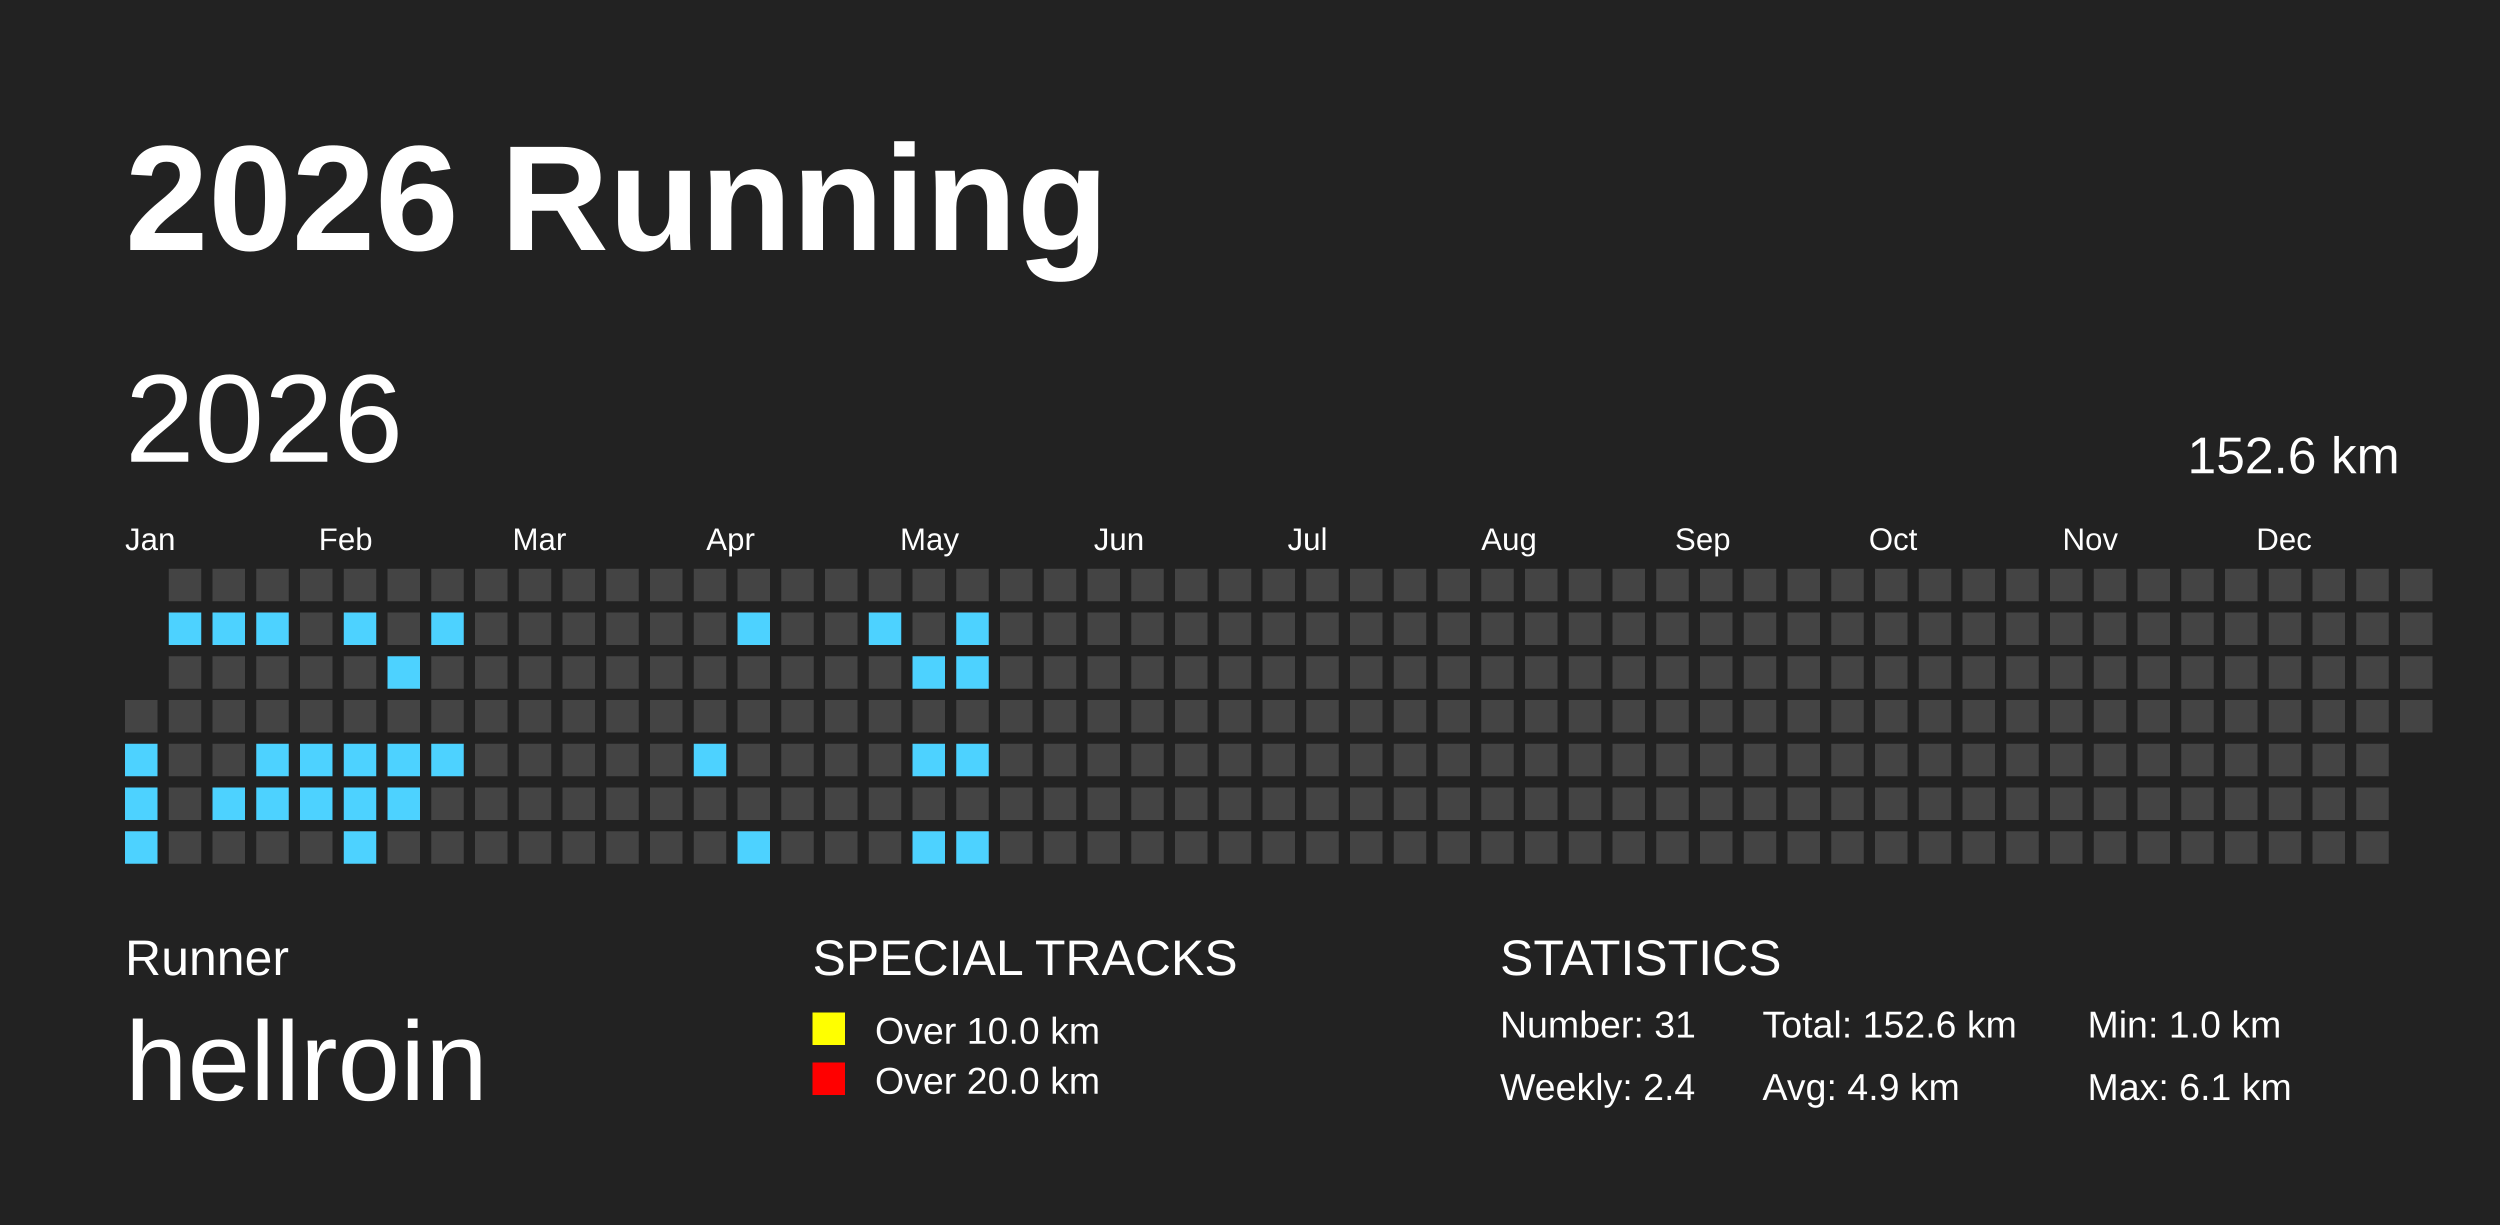
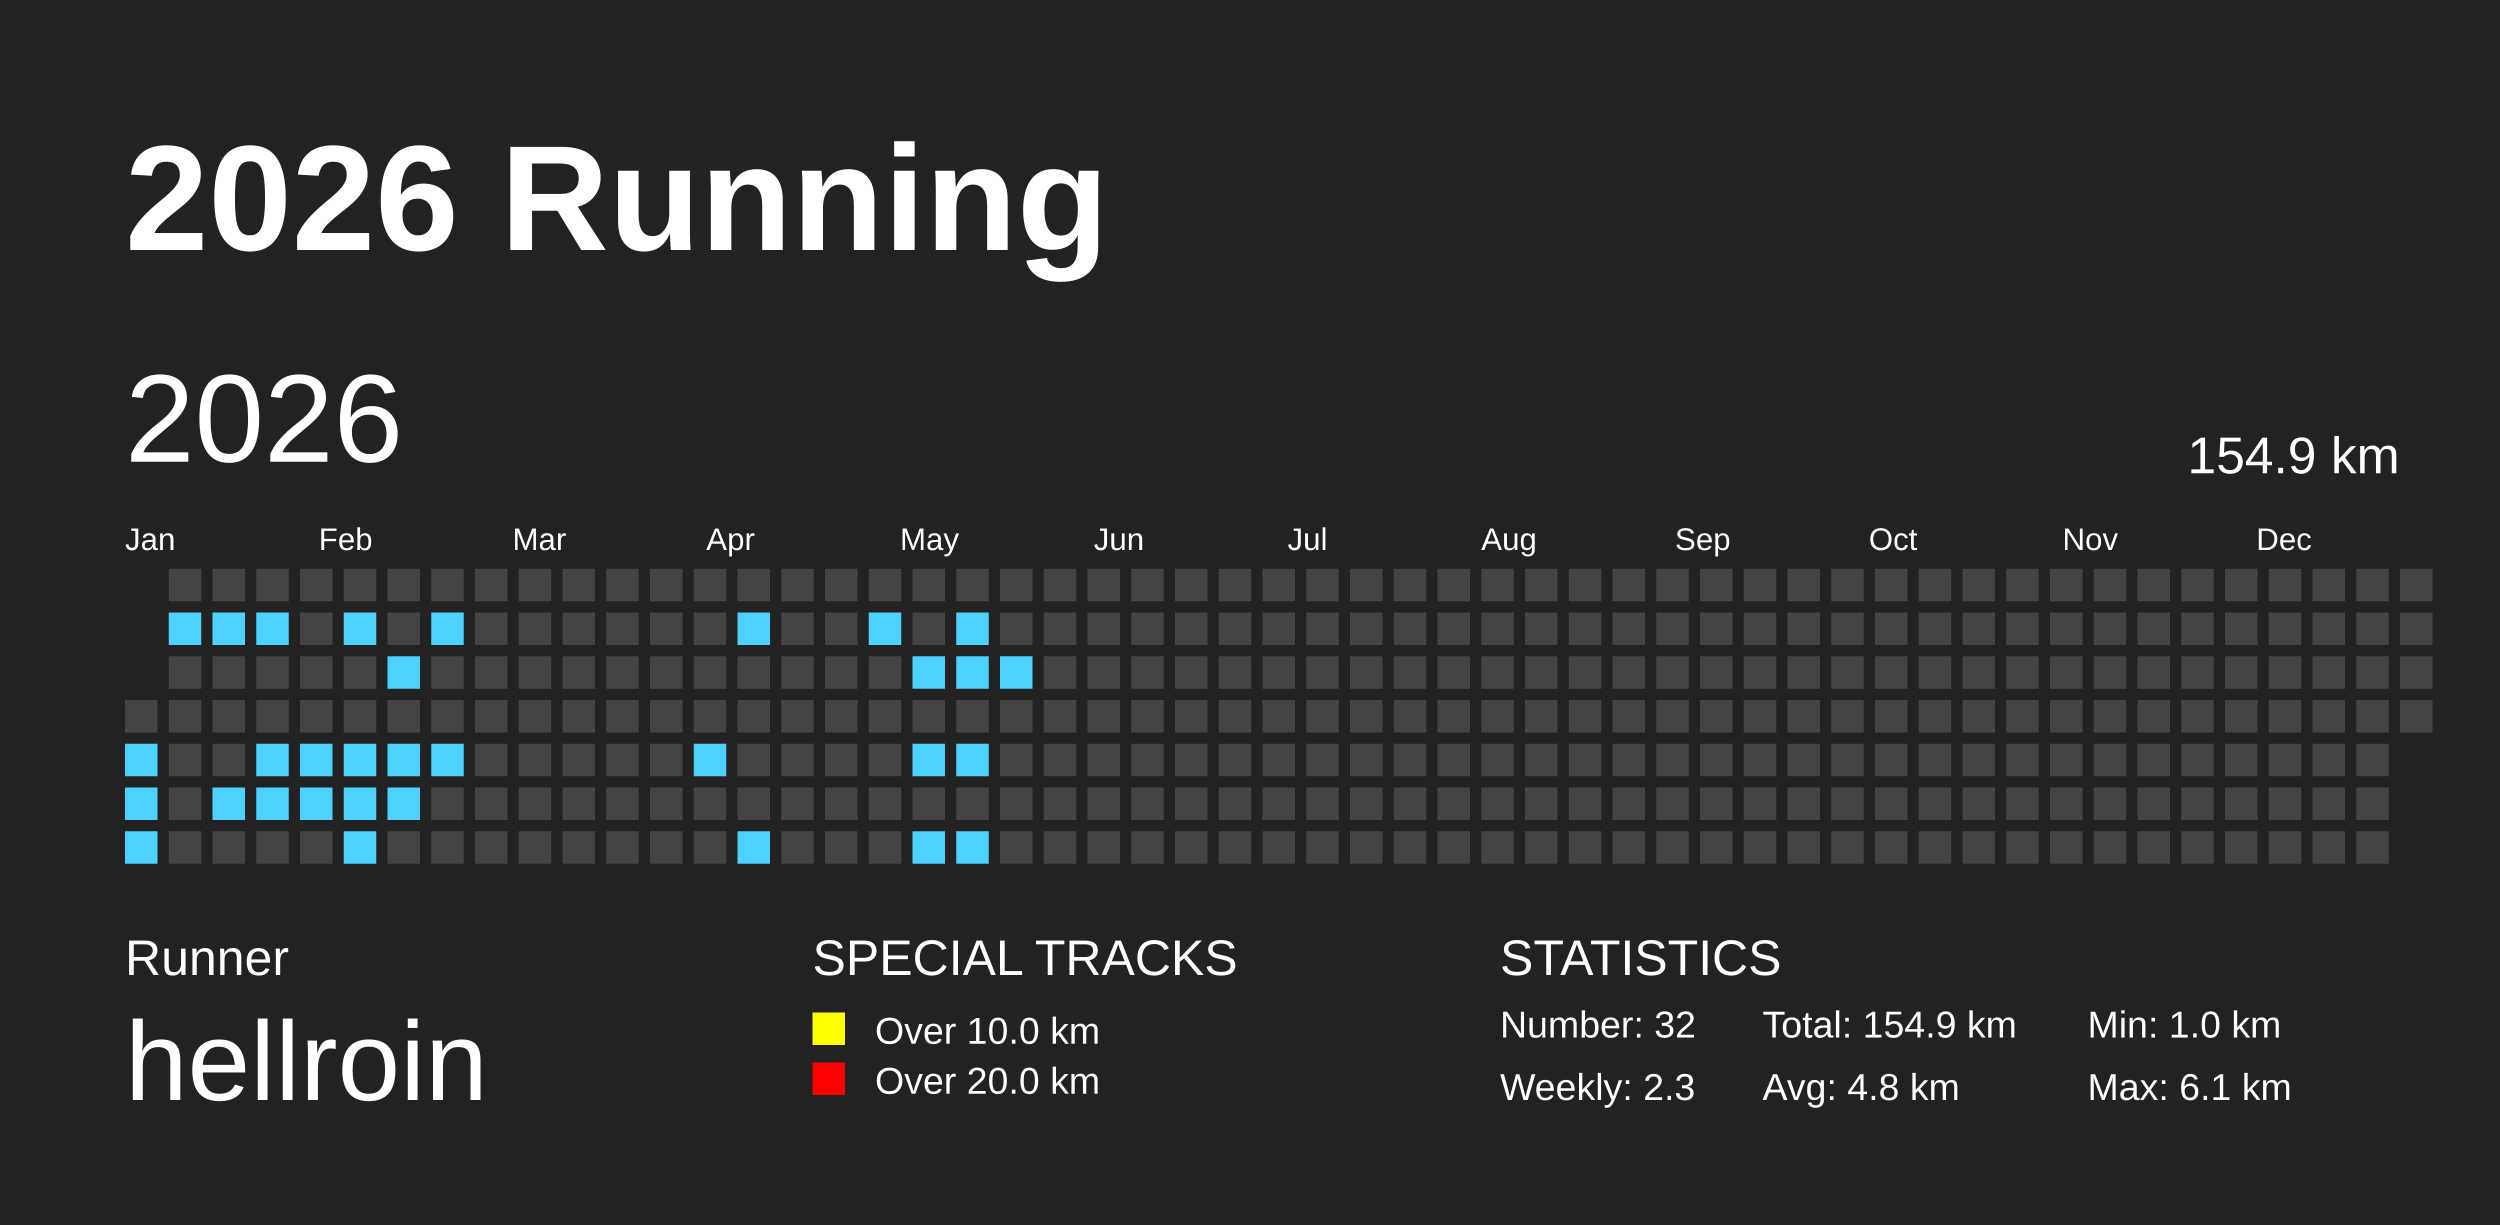
<svg xmlns="http://www.w3.org/2000/svg" baseProfile="full" height="98mm" version="1.1" viewBox="0,0,200,98" width="200mm">
  <defs />
  <rect fill="#222222" height="98" width="200" x="0" y="0" />
  <text fill="#FFFFFF" style="font-size:12px; font-family:Arial; font-weight:bold;" x="10" y="20">2026 Running</text>
  <text fill="#FFFFFF" style="font-size:4px; font-family:Arial" x="10" y="78">Runner</text>
  <text fill="#FFFFFF" style="font-size:9px; font-family:Arial" x="10" y="88">hellroin</text>
  <text fill="#FFFFFF" style="font-size:4px; font-family:Arial" x="65" y="78">SPECIAL TRACKS</text>
  <rect fill="yellow" height="2.6" width="2.6" x="65" y="81" />
  <text fill="#FFFFFF" style="font-size:3px; font-family:Arial" x="70" y="83.5">Over 10.0 km</text>
  <rect fill="red" height="2.6" width="2.6" x="65" y="85" />
  <text fill="#FFFFFF" style="font-size:3px; font-family:Arial" x="70" y="87.5">Over 20.0 km</text>
  <text fill="#FFFFFF" style="font-size:4px; font-family:Arial" x="120" y="78">STATISTICS</text>
-   <text fill="#FFFFFF" style="font-size:3px; font-family:Arial" x="120" y="83">Number: 31</text>
-   <text fill="#FFFFFF" style="font-size:3px; font-family:Arial" x="120" y="88">Weekly: 2.4</text>
-   <text fill="#FFFFFF" style="font-size:3px; font-family:Arial" x="141" y="83">Total: 152.6 km</text>
-   <text fill="#FFFFFF" style="font-size:3px; font-family:Arial" x="141" y="88">Avg: 4.9 km</text>
+   <text fill="#FFFFFF" style="font-size:3px; font-family:Arial" x="120" y="83">Number: 32</text>
+   <text fill="#FFFFFF" style="font-size:3px; font-family:Arial" x="120" y="88">Weekly: 2.3</text>
+   <text fill="#FFFFFF" style="font-size:3px; font-family:Arial" x="141" y="83">Total: 154.9 km</text>
+   <text fill="#FFFFFF" style="font-size:3px; font-family:Arial" x="141" y="88">Avg: 4.8 km</text>
  <text fill="#FFFFFF" style="font-size:3px; font-family:Arial" x="167" y="83">Min: 1.0 km</text>
  <text fill="#FFFFFF" style="font-size:3px; font-family:Arial" x="167" y="88">Max: 6.1 km</text>
  <text dominant-baseline="hanging" fill="#FFFFFF" style="font-size:10.0px; font-family:Arial;" x="10" y="30">2026</text>
-   <text dominant-baseline="hanging" fill="#FFFFFF" style="font-size:4.125px; font-family:Arial;" x="175" y="35">152.6 km</text>
+   <text dominant-baseline="hanging" fill="#FFFFFF" style="font-size:4.125px; font-family:Arial;" x="175" y="35">154.9 km</text>
  <text fill="#FFFFFF" style="font-size:2.5px; font-family:Arial" x="10.0" y="44">Jan</text>
  <text fill="#FFFFFF" style="font-size:2.5px; font-family:Arial" x="25.5" y="44">Feb</text>
  <text fill="#FFFFFF" style="font-size:2.5px; font-family:Arial" x="41.0" y="44">Mar</text>
  <text fill="#FFFFFF" style="font-size:2.5px; font-family:Arial" x="56.5" y="44">Apr</text>
  <text fill="#FFFFFF" style="font-size:2.5px; font-family:Arial" x="72.0" y="44">May</text>
  <text fill="#FFFFFF" style="font-size:2.5px; font-family:Arial" x="87.5" y="44">Jun</text>
  <text fill="#FFFFFF" style="font-size:2.5px; font-family:Arial" x="103.0" y="44">Jul</text>
  <text fill="#FFFFFF" style="font-size:2.5px; font-family:Arial" x="118.5" y="44">Aug</text>
  <text fill="#FFFFFF" style="font-size:2.5px; font-family:Arial" x="134.0" y="44">Sep</text>
  <text fill="#FFFFFF" style="font-size:2.5px; font-family:Arial" x="149.5" y="44">Oct</text>
  <text fill="#FFFFFF" style="font-size:2.5px; font-family:Arial" x="165.0" y="44">Nov</text>
  <text fill="#FFFFFF" style="font-size:2.5px; font-family:Arial" x="180.5" y="44">Dec</text>
  <rect fill="#444444" height="2.6" width="2.6" x="10.0" y="56.0" />
  <rect fill="#4DD2FF" height="2.6" width="2.6" x="10.0" y="59.5" />
  <rect fill="#4DD2FF" height="2.6" width="2.6" x="10.0" y="63.0" />
  <rect fill="#4DD2FF" height="2.6" width="2.6" x="10.0" y="66.5" />
  <rect fill="#444444" height="2.6" width="2.6" x="13.5" y="45.5" />
  <rect fill="#4DD2FF" height="2.6" width="2.6" x="13.5" y="49.0" />
  <rect fill="#444444" height="2.6" width="2.6" x="13.5" y="52.5" />
  <rect fill="#444444" height="2.6" width="2.6" x="13.5" y="56.0" />
  <rect fill="#444444" height="2.6" width="2.6" x="13.5" y="59.5" />
  <rect fill="#444444" height="2.6" width="2.6" x="13.5" y="63.0" />
  <rect fill="#444444" height="2.6" width="2.6" x="13.5" y="66.5" />
  <rect fill="#444444" height="2.6" width="2.6" x="17.0" y="45.5" />
  <rect fill="#4DD2FF" height="2.6" width="2.6" x="17.0" y="49.0" />
  <rect fill="#444444" height="2.6" width="2.6" x="17.0" y="52.5" />
  <rect fill="#444444" height="2.6" width="2.6" x="17.0" y="56.0" />
  <rect fill="#444444" height="2.6" width="2.6" x="17.0" y="59.5" />
  <rect fill="#4DD2FF" height="2.6" width="2.6" x="17.0" y="63.0" />
  <rect fill="#444444" height="2.6" width="2.6" x="17.0" y="66.5" />
  <rect fill="#444444" height="2.6" width="2.6" x="20.5" y="45.5" />
  <rect fill="#4DD2FF" height="2.6" width="2.6" x="20.5" y="49.0" />
  <rect fill="#444444" height="2.6" width="2.6" x="20.5" y="52.5" />
  <rect fill="#444444" height="2.6" width="2.6" x="20.5" y="56.0" />
  <rect fill="#4DD2FF" height="2.6" width="2.6" x="20.5" y="59.5" />
  <rect fill="#4DD2FF" height="2.6" width="2.6" x="20.5" y="63.0" />
  <rect fill="#444444" height="2.6" width="2.6" x="20.5" y="66.5" />
  <rect fill="#444444" height="2.6" width="2.6" x="24.0" y="45.5" />
  <rect fill="#444444" height="2.6" width="2.6" x="24.0" y="49.0" />
  <rect fill="#444444" height="2.6" width="2.6" x="24.0" y="52.5" />
  <rect fill="#444444" height="2.6" width="2.6" x="24.0" y="56.0" />
  <rect fill="#4DD2FF" height="2.6" width="2.6" x="24.0" y="59.5" />
  <rect fill="#4DD2FF" height="2.6" width="2.6" x="24.0" y="63.0" />
  <rect fill="#444444" height="2.6" width="2.6" x="24.0" y="66.5" />
  <rect fill="#444444" height="2.6" width="2.6" x="27.5" y="45.5" />
  <rect fill="#4DD2FF" height="2.6" width="2.6" x="27.5" y="49.0" />
  <rect fill="#444444" height="2.6" width="2.6" x="27.5" y="52.5" />
  <rect fill="#444444" height="2.6" width="2.6" x="27.5" y="56.0" />
  <rect fill="#4DD2FF" height="2.6" width="2.6" x="27.5" y="59.5" />
  <rect fill="#4DD2FF" height="2.6" width="2.6" x="27.5" y="63.0" />
  <rect fill="#4DD2FF" height="2.6" width="2.6" x="27.5" y="66.5" />
  <rect fill="#444444" height="2.6" width="2.6" x="31.0" y="45.5" />
  <rect fill="#444444" height="2.6" width="2.6" x="31.0" y="49.0" />
  <rect fill="#4DD2FF" height="2.6" width="2.6" x="31.0" y="52.5" />
  <rect fill="#444444" height="2.6" width="2.6" x="31.0" y="56.0" />
  <rect fill="#4DD2FF" height="2.6" width="2.6" x="31.0" y="59.5" />
  <rect fill="#4DD2FF" height="2.6" width="2.6" x="31.0" y="63.0" />
  <rect fill="#444444" height="2.6" width="2.6" x="31.0" y="66.5" />
  <rect fill="#444444" height="2.6" width="2.6" x="34.5" y="45.5" />
  <rect fill="#4DD2FF" height="2.6" width="2.6" x="34.5" y="49.0" />
  <rect fill="#444444" height="2.6" width="2.6" x="34.5" y="52.5" />
  <rect fill="#444444" height="2.6" width="2.6" x="34.5" y="56.0" />
  <rect fill="#4DD2FF" height="2.6" width="2.6" x="34.5" y="59.5" />
  <rect fill="#444444" height="2.6" width="2.6" x="34.5" y="63.0" />
  <rect fill="#444444" height="2.6" width="2.6" x="34.5" y="66.5" />
  <rect fill="#444444" height="2.6" width="2.6" x="38.0" y="45.5" />
  <rect fill="#444444" height="2.6" width="2.6" x="38.0" y="49.0" />
  <rect fill="#444444" height="2.6" width="2.6" x="38.0" y="52.5" />
  <rect fill="#444444" height="2.6" width="2.6" x="38.0" y="56.0" />
  <rect fill="#444444" height="2.6" width="2.6" x="38.0" y="59.5" />
  <rect fill="#444444" height="2.6" width="2.6" x="38.0" y="63.0" />
  <rect fill="#444444" height="2.6" width="2.6" x="38.0" y="66.5" />
  <rect fill="#444444" height="2.6" width="2.6" x="41.5" y="45.5" />
  <rect fill="#444444" height="2.6" width="2.6" x="41.5" y="49.0" />
  <rect fill="#444444" height="2.6" width="2.6" x="41.5" y="52.5" />
  <rect fill="#444444" height="2.6" width="2.6" x="41.5" y="56.0" />
  <rect fill="#444444" height="2.6" width="2.6" x="41.5" y="59.5" />
  <rect fill="#444444" height="2.6" width="2.6" x="41.5" y="63.0" />
  <rect fill="#444444" height="2.6" width="2.6" x="41.5" y="66.5" />
  <rect fill="#444444" height="2.6" width="2.6" x="45.0" y="45.5" />
  <rect fill="#444444" height="2.6" width="2.6" x="45.0" y="49.0" />
  <rect fill="#444444" height="2.6" width="2.6" x="45.0" y="52.5" />
  <rect fill="#444444" height="2.6" width="2.6" x="45.0" y="56.0" />
  <rect fill="#444444" height="2.6" width="2.6" x="45.0" y="59.5" />
  <rect fill="#444444" height="2.6" width="2.6" x="45.0" y="63.0" />
  <rect fill="#444444" height="2.6" width="2.6" x="45.0" y="66.5" />
  <rect fill="#444444" height="2.6" width="2.6" x="48.5" y="45.5" />
  <rect fill="#444444" height="2.6" width="2.6" x="48.5" y="49.0" />
  <rect fill="#444444" height="2.6" width="2.6" x="48.5" y="52.5" />
  <rect fill="#444444" height="2.6" width="2.6" x="48.5" y="56.0" />
  <rect fill="#444444" height="2.6" width="2.6" x="48.5" y="59.5" />
  <rect fill="#444444" height="2.6" width="2.6" x="48.5" y="63.0" />
  <rect fill="#444444" height="2.6" width="2.6" x="48.5" y="66.5" />
  <rect fill="#444444" height="2.6" width="2.6" x="52.0" y="45.5" />
  <rect fill="#444444" height="2.6" width="2.6" x="52.0" y="49.0" />
  <rect fill="#444444" height="2.6" width="2.6" x="52.0" y="52.5" />
  <rect fill="#444444" height="2.6" width="2.6" x="52.0" y="56.0" />
  <rect fill="#444444" height="2.6" width="2.6" x="52.0" y="59.5" />
  <rect fill="#444444" height="2.6" width="2.6" x="52.0" y="63.0" />
  <rect fill="#444444" height="2.6" width="2.6" x="52.0" y="66.5" />
  <rect fill="#444444" height="2.6" width="2.6" x="55.5" y="45.5" />
  <rect fill="#444444" height="2.6" width="2.6" x="55.5" y="49.0" />
  <rect fill="#444444" height="2.6" width="2.6" x="55.5" y="52.5" />
  <rect fill="#444444" height="2.6" width="2.6" x="55.5" y="56.0" />
  <rect fill="#4DD2FF" height="2.6" width="2.6" x="55.5" y="59.5" />
  <rect fill="#444444" height="2.6" width="2.6" x="55.5" y="63.0" />
  <rect fill="#444444" height="2.6" width="2.6" x="55.5" y="66.5" />
  <rect fill="#444444" height="2.6" width="2.6" x="59.0" y="45.5" />
  <rect fill="#4DD2FF" height="2.6" width="2.6" x="59.0" y="49.0" />
  <rect fill="#444444" height="2.6" width="2.6" x="59.0" y="52.5" />
  <rect fill="#444444" height="2.6" width="2.6" x="59.0" y="56.0" />
  <rect fill="#444444" height="2.6" width="2.6" x="59.0" y="59.5" />
  <rect fill="#444444" height="2.6" width="2.6" x="59.0" y="63.0" />
  <rect fill="#4DD2FF" height="2.6" width="2.6" x="59.0" y="66.5" />
  <rect fill="#444444" height="2.6" width="2.6" x="62.5" y="45.5" />
  <rect fill="#444444" height="2.6" width="2.6" x="62.5" y="49.0" />
  <rect fill="#444444" height="2.6" width="2.6" x="62.5" y="52.5" />
  <rect fill="#444444" height="2.6" width="2.6" x="62.5" y="56.0" />
  <rect fill="#444444" height="2.6" width="2.6" x="62.5" y="59.5" />
  <rect fill="#444444" height="2.6" width="2.6" x="62.5" y="63.0" />
  <rect fill="#444444" height="2.6" width="2.6" x="62.5" y="66.5" />
  <rect fill="#444444" height="2.6" width="2.6" x="66.0" y="45.5" />
  <rect fill="#444444" height="2.6" width="2.6" x="66.0" y="49.0" />
  <rect fill="#444444" height="2.6" width="2.6" x="66.0" y="52.5" />
  <rect fill="#444444" height="2.6" width="2.6" x="66.0" y="56.0" />
  <rect fill="#444444" height="2.6" width="2.6" x="66.0" y="59.5" />
  <rect fill="#444444" height="2.6" width="2.6" x="66.0" y="63.0" />
  <rect fill="#444444" height="2.6" width="2.6" x="66.0" y="66.5" />
  <rect fill="#444444" height="2.6" width="2.6" x="69.5" y="45.5" />
  <rect fill="#4DD2FF" height="2.6" width="2.6" x="69.5" y="49.0" />
  <rect fill="#444444" height="2.6" width="2.6" x="69.5" y="52.5" />
  <rect fill="#444444" height="2.6" width="2.6" x="69.5" y="56.0" />
  <rect fill="#444444" height="2.6" width="2.6" x="69.5" y="59.5" />
  <rect fill="#444444" height="2.6" width="2.6" x="69.5" y="63.0" />
  <rect fill="#444444" height="2.6" width="2.6" x="69.5" y="66.5" />
  <rect fill="#444444" height="2.6" width="2.6" x="73.0" y="45.5" />
  <rect fill="#444444" height="2.6" width="2.6" x="73.0" y="49.0" />
  <rect fill="#4DD2FF" height="2.6" width="2.6" x="73.0" y="52.5" />
  <rect fill="#444444" height="2.6" width="2.6" x="73.0" y="56.0" />
  <rect fill="#4DD2FF" height="2.6" width="2.6" x="73.0" y="59.5" />
  <rect fill="#444444" height="2.6" width="2.6" x="73.0" y="63.0" />
  <rect fill="#4DD2FF" height="2.6" width="2.6" x="73.0" y="66.5" />
  <rect fill="#444444" height="2.6" width="2.6" x="76.5" y="45.5" />
  <rect fill="#4DD2FF" height="2.6" width="2.6" x="76.5" y="49.0" />
  <rect fill="#4DD2FF" height="2.6" width="2.6" x="76.5" y="52.5" />
  <rect fill="#444444" height="2.6" width="2.6" x="76.5" y="56.0" />
  <rect fill="#4DD2FF" height="2.6" width="2.6" x="76.5" y="59.5" />
  <rect fill="#444444" height="2.6" width="2.6" x="76.5" y="63.0" />
  <rect fill="#4DD2FF" height="2.6" width="2.6" x="76.5" y="66.5" />
  <rect fill="#444444" height="2.6" width="2.6" x="80.0" y="45.5" />
  <rect fill="#444444" height="2.6" width="2.6" x="80.0" y="49.0" />
-   <rect fill="#444444" height="2.6" width="2.6" x="80.0" y="52.5" />
+   <rect fill="#4DD2FF" height="2.6" width="2.6" x="80.0" y="52.5" />
  <rect fill="#444444" height="2.6" width="2.6" x="80.0" y="56.0" />
  <rect fill="#444444" height="2.6" width="2.6" x="80.0" y="59.5" />
  <rect fill="#444444" height="2.6" width="2.6" x="80.0" y="63.0" />
  <rect fill="#444444" height="2.6" width="2.6" x="80.0" y="66.5" />
  <rect fill="#444444" height="2.6" width="2.6" x="83.5" y="45.5" />
  <rect fill="#444444" height="2.6" width="2.6" x="83.5" y="49.0" />
  <rect fill="#444444" height="2.6" width="2.6" x="83.5" y="52.5" />
  <rect fill="#444444" height="2.6" width="2.6" x="83.5" y="56.0" />
  <rect fill="#444444" height="2.6" width="2.6" x="83.5" y="59.5" />
  <rect fill="#444444" height="2.6" width="2.6" x="83.5" y="63.0" />
  <rect fill="#444444" height="2.6" width="2.6" x="83.5" y="66.5" />
  <rect fill="#444444" height="2.6" width="2.6" x="87.0" y="45.5" />
  <rect fill="#444444" height="2.6" width="2.6" x="87.0" y="49.0" />
  <rect fill="#444444" height="2.6" width="2.6" x="87.0" y="52.5" />
  <rect fill="#444444" height="2.6" width="2.6" x="87.0" y="56.0" />
  <rect fill="#444444" height="2.6" width="2.6" x="87.0" y="59.5" />
  <rect fill="#444444" height="2.6" width="2.6" x="87.0" y="63.0" />
  <rect fill="#444444" height="2.6" width="2.6" x="87.0" y="66.5" />
  <rect fill="#444444" height="2.6" width="2.6" x="90.5" y="45.5" />
  <rect fill="#444444" height="2.6" width="2.6" x="90.5" y="49.0" />
  <rect fill="#444444" height="2.6" width="2.6" x="90.5" y="52.5" />
  <rect fill="#444444" height="2.6" width="2.6" x="90.5" y="56.0" />
  <rect fill="#444444" height="2.6" width="2.6" x="90.5" y="59.5" />
  <rect fill="#444444" height="2.6" width="2.6" x="90.5" y="63.0" />
  <rect fill="#444444" height="2.6" width="2.6" x="90.5" y="66.5" />
  <rect fill="#444444" height="2.6" width="2.6" x="94.0" y="45.5" />
  <rect fill="#444444" height="2.6" width="2.6" x="94.0" y="49.0" />
  <rect fill="#444444" height="2.6" width="2.6" x="94.0" y="52.5" />
  <rect fill="#444444" height="2.6" width="2.6" x="94.0" y="56.0" />
  <rect fill="#444444" height="2.6" width="2.6" x="94.0" y="59.5" />
  <rect fill="#444444" height="2.6" width="2.6" x="94.0" y="63.0" />
  <rect fill="#444444" height="2.6" width="2.6" x="94.0" y="66.5" />
  <rect fill="#444444" height="2.6" width="2.6" x="97.5" y="45.5" />
  <rect fill="#444444" height="2.6" width="2.6" x="97.5" y="49.0" />
  <rect fill="#444444" height="2.6" width="2.6" x="97.5" y="52.5" />
  <rect fill="#444444" height="2.6" width="2.6" x="97.5" y="56.0" />
  <rect fill="#444444" height="2.6" width="2.6" x="97.5" y="59.5" />
  <rect fill="#444444" height="2.6" width="2.6" x="97.5" y="63.0" />
  <rect fill="#444444" height="2.6" width="2.6" x="97.5" y="66.5" />
  <rect fill="#444444" height="2.6" width="2.6" x="101.0" y="45.5" />
  <rect fill="#444444" height="2.6" width="2.6" x="101.0" y="49.0" />
  <rect fill="#444444" height="2.6" width="2.6" x="101.0" y="52.5" />
  <rect fill="#444444" height="2.6" width="2.6" x="101.0" y="56.0" />
  <rect fill="#444444" height="2.6" width="2.6" x="101.0" y="59.5" />
  <rect fill="#444444" height="2.6" width="2.6" x="101.0" y="63.0" />
  <rect fill="#444444" height="2.6" width="2.6" x="101.0" y="66.5" />
  <rect fill="#444444" height="2.6" width="2.6" x="104.5" y="45.5" />
  <rect fill="#444444" height="2.6" width="2.6" x="104.5" y="49.0" />
  <rect fill="#444444" height="2.6" width="2.6" x="104.5" y="52.5" />
  <rect fill="#444444" height="2.6" width="2.6" x="104.5" y="56.0" />
  <rect fill="#444444" height="2.6" width="2.6" x="104.5" y="59.5" />
  <rect fill="#444444" height="2.6" width="2.6" x="104.5" y="63.0" />
  <rect fill="#444444" height="2.6" width="2.6" x="104.5" y="66.5" />
  <rect fill="#444444" height="2.6" width="2.6" x="108.0" y="45.5" />
  <rect fill="#444444" height="2.6" width="2.6" x="108.0" y="49.0" />
  <rect fill="#444444" height="2.6" width="2.6" x="108.0" y="52.5" />
  <rect fill="#444444" height="2.6" width="2.6" x="108.0" y="56.0" />
  <rect fill="#444444" height="2.6" width="2.6" x="108.0" y="59.5" />
  <rect fill="#444444" height="2.6" width="2.6" x="108.0" y="63.0" />
  <rect fill="#444444" height="2.6" width="2.6" x="108.0" y="66.5" />
  <rect fill="#444444" height="2.6" width="2.6" x="111.5" y="45.5" />
  <rect fill="#444444" height="2.6" width="2.6" x="111.5" y="49.0" />
  <rect fill="#444444" height="2.6" width="2.6" x="111.5" y="52.5" />
  <rect fill="#444444" height="2.6" width="2.6" x="111.5" y="56.0" />
  <rect fill="#444444" height="2.6" width="2.6" x="111.5" y="59.5" />
  <rect fill="#444444" height="2.6" width="2.6" x="111.5" y="63.0" />
  <rect fill="#444444" height="2.6" width="2.6" x="111.5" y="66.5" />
  <rect fill="#444444" height="2.6" width="2.6" x="115.0" y="45.5" />
  <rect fill="#444444" height="2.6" width="2.6" x="115.0" y="49.0" />
  <rect fill="#444444" height="2.6" width="2.6" x="115.0" y="52.5" />
  <rect fill="#444444" height="2.6" width="2.6" x="115.0" y="56.0" />
  <rect fill="#444444" height="2.6" width="2.6" x="115.0" y="59.5" />
  <rect fill="#444444" height="2.6" width="2.6" x="115.0" y="63.0" />
  <rect fill="#444444" height="2.6" width="2.6" x="115.0" y="66.5" />
  <rect fill="#444444" height="2.6" width="2.6" x="118.5" y="45.5" />
  <rect fill="#444444" height="2.6" width="2.6" x="118.5" y="49.0" />
  <rect fill="#444444" height="2.6" width="2.6" x="118.5" y="52.5" />
  <rect fill="#444444" height="2.6" width="2.6" x="118.5" y="56.0" />
  <rect fill="#444444" height="2.6" width="2.6" x="118.5" y="59.5" />
  <rect fill="#444444" height="2.6" width="2.6" x="118.5" y="63.0" />
  <rect fill="#444444" height="2.6" width="2.6" x="118.5" y="66.5" />
  <rect fill="#444444" height="2.6" width="2.6" x="122.0" y="45.5" />
  <rect fill="#444444" height="2.6" width="2.6" x="122.0" y="49.0" />
  <rect fill="#444444" height="2.6" width="2.6" x="122.0" y="52.5" />
  <rect fill="#444444" height="2.6" width="2.6" x="122.0" y="56.0" />
  <rect fill="#444444" height="2.6" width="2.6" x="122.0" y="59.5" />
  <rect fill="#444444" height="2.6" width="2.6" x="122.0" y="63.0" />
  <rect fill="#444444" height="2.6" width="2.6" x="122.0" y="66.5" />
  <rect fill="#444444" height="2.6" width="2.6" x="125.5" y="45.5" />
  <rect fill="#444444" height="2.6" width="2.6" x="125.5" y="49.0" />
  <rect fill="#444444" height="2.6" width="2.6" x="125.5" y="52.5" />
  <rect fill="#444444" height="2.6" width="2.6" x="125.5" y="56.0" />
  <rect fill="#444444" height="2.6" width="2.6" x="125.5" y="59.5" />
  <rect fill="#444444" height="2.6" width="2.6" x="125.5" y="63.0" />
  <rect fill="#444444" height="2.6" width="2.6" x="125.5" y="66.5" />
  <rect fill="#444444" height="2.6" width="2.6" x="129.0" y="45.5" />
  <rect fill="#444444" height="2.6" width="2.6" x="129.0" y="49.0" />
  <rect fill="#444444" height="2.6" width="2.6" x="129.0" y="52.5" />
  <rect fill="#444444" height="2.6" width="2.6" x="129.0" y="56.0" />
  <rect fill="#444444" height="2.6" width="2.6" x="129.0" y="59.5" />
  <rect fill="#444444" height="2.6" width="2.6" x="129.0" y="63.0" />
  <rect fill="#444444" height="2.6" width="2.6" x="129.0" y="66.5" />
  <rect fill="#444444" height="2.6" width="2.6" x="132.5" y="45.5" />
  <rect fill="#444444" height="2.6" width="2.6" x="132.5" y="49.0" />
  <rect fill="#444444" height="2.6" width="2.6" x="132.5" y="52.5" />
  <rect fill="#444444" height="2.6" width="2.6" x="132.5" y="56.0" />
  <rect fill="#444444" height="2.6" width="2.6" x="132.5" y="59.5" />
  <rect fill="#444444" height="2.6" width="2.6" x="132.5" y="63.0" />
  <rect fill="#444444" height="2.6" width="2.6" x="132.5" y="66.5" />
  <rect fill="#444444" height="2.6" width="2.6" x="136.0" y="45.5" />
  <rect fill="#444444" height="2.6" width="2.6" x="136.0" y="49.0" />
  <rect fill="#444444" height="2.6" width="2.6" x="136.0" y="52.5" />
  <rect fill="#444444" height="2.6" width="2.6" x="136.0" y="56.0" />
  <rect fill="#444444" height="2.6" width="2.6" x="136.0" y="59.5" />
  <rect fill="#444444" height="2.6" width="2.6" x="136.0" y="63.0" />
  <rect fill="#444444" height="2.6" width="2.6" x="136.0" y="66.5" />
  <rect fill="#444444" height="2.6" width="2.6" x="139.5" y="45.5" />
  <rect fill="#444444" height="2.6" width="2.6" x="139.5" y="49.0" />
  <rect fill="#444444" height="2.6" width="2.6" x="139.5" y="52.5" />
  <rect fill="#444444" height="2.6" width="2.6" x="139.5" y="56.0" />
  <rect fill="#444444" height="2.6" width="2.6" x="139.5" y="59.5" />
  <rect fill="#444444" height="2.6" width="2.6" x="139.5" y="63.0" />
  <rect fill="#444444" height="2.6" width="2.6" x="139.5" y="66.5" />
  <rect fill="#444444" height="2.6" width="2.6" x="143.0" y="45.5" />
  <rect fill="#444444" height="2.6" width="2.6" x="143.0" y="49.0" />
  <rect fill="#444444" height="2.6" width="2.6" x="143.0" y="52.5" />
  <rect fill="#444444" height="2.6" width="2.6" x="143.0" y="56.0" />
  <rect fill="#444444" height="2.6" width="2.6" x="143.0" y="59.5" />
  <rect fill="#444444" height="2.6" width="2.6" x="143.0" y="63.0" />
  <rect fill="#444444" height="2.6" width="2.6" x="143.0" y="66.5" />
  <rect fill="#444444" height="2.6" width="2.6" x="146.5" y="45.5" />
  <rect fill="#444444" height="2.6" width="2.6" x="146.5" y="49.0" />
  <rect fill="#444444" height="2.6" width="2.6" x="146.5" y="52.5" />
  <rect fill="#444444" height="2.6" width="2.6" x="146.5" y="56.0" />
  <rect fill="#444444" height="2.6" width="2.6" x="146.5" y="59.5" />
  <rect fill="#444444" height="2.6" width="2.6" x="146.5" y="63.0" />
  <rect fill="#444444" height="2.6" width="2.6" x="146.5" y="66.5" />
  <rect fill="#444444" height="2.6" width="2.6" x="150.0" y="45.5" />
  <rect fill="#444444" height="2.6" width="2.6" x="150.0" y="49.0" />
  <rect fill="#444444" height="2.6" width="2.6" x="150.0" y="52.5" />
  <rect fill="#444444" height="2.6" width="2.6" x="150.0" y="56.0" />
  <rect fill="#444444" height="2.6" width="2.6" x="150.0" y="59.5" />
  <rect fill="#444444" height="2.6" width="2.6" x="150.0" y="63.0" />
  <rect fill="#444444" height="2.6" width="2.6" x="150.0" y="66.5" />
  <rect fill="#444444" height="2.6" width="2.6" x="153.5" y="45.5" />
  <rect fill="#444444" height="2.6" width="2.6" x="153.5" y="49.0" />
  <rect fill="#444444" height="2.6" width="2.6" x="153.5" y="52.5" />
  <rect fill="#444444" height="2.6" width="2.6" x="153.5" y="56.0" />
  <rect fill="#444444" height="2.6" width="2.6" x="153.5" y="59.5" />
  <rect fill="#444444" height="2.6" width="2.6" x="153.5" y="63.0" />
  <rect fill="#444444" height="2.6" width="2.6" x="153.5" y="66.5" />
  <rect fill="#444444" height="2.6" width="2.6" x="157.0" y="45.5" />
  <rect fill="#444444" height="2.6" width="2.6" x="157.0" y="49.0" />
  <rect fill="#444444" height="2.6" width="2.6" x="157.0" y="52.5" />
  <rect fill="#444444" height="2.6" width="2.6" x="157.0" y="56.0" />
  <rect fill="#444444" height="2.6" width="2.6" x="157.0" y="59.5" />
  <rect fill="#444444" height="2.6" width="2.6" x="157.0" y="63.0" />
  <rect fill="#444444" height="2.6" width="2.6" x="157.0" y="66.5" />
  <rect fill="#444444" height="2.6" width="2.6" x="160.5" y="45.5" />
  <rect fill="#444444" height="2.6" width="2.6" x="160.5" y="49.0" />
  <rect fill="#444444" height="2.6" width="2.6" x="160.5" y="52.5" />
  <rect fill="#444444" height="2.6" width="2.6" x="160.5" y="56.0" />
  <rect fill="#444444" height="2.6" width="2.6" x="160.5" y="59.5" />
  <rect fill="#444444" height="2.6" width="2.6" x="160.5" y="63.0" />
  <rect fill="#444444" height="2.6" width="2.6" x="160.5" y="66.5" />
  <rect fill="#444444" height="2.6" width="2.6" x="164.0" y="45.5" />
  <rect fill="#444444" height="2.6" width="2.6" x="164.0" y="49.0" />
  <rect fill="#444444" height="2.6" width="2.6" x="164.0" y="52.5" />
  <rect fill="#444444" height="2.6" width="2.6" x="164.0" y="56.0" />
  <rect fill="#444444" height="2.6" width="2.6" x="164.0" y="59.5" />
  <rect fill="#444444" height="2.6" width="2.6" x="164.0" y="63.0" />
  <rect fill="#444444" height="2.6" width="2.6" x="164.0" y="66.5" />
  <rect fill="#444444" height="2.6" width="2.6" x="167.5" y="45.5" />
  <rect fill="#444444" height="2.6" width="2.6" x="167.5" y="49.0" />
  <rect fill="#444444" height="2.6" width="2.6" x="167.5" y="52.5" />
  <rect fill="#444444" height="2.6" width="2.6" x="167.5" y="56.0" />
  <rect fill="#444444" height="2.6" width="2.6" x="167.5" y="59.5" />
  <rect fill="#444444" height="2.6" width="2.6" x="167.5" y="63.0" />
  <rect fill="#444444" height="2.6" width="2.6" x="167.5" y="66.5" />
  <rect fill="#444444" height="2.6" width="2.6" x="171.0" y="45.5" />
  <rect fill="#444444" height="2.6" width="2.6" x="171.0" y="49.0" />
  <rect fill="#444444" height="2.6" width="2.6" x="171.0" y="52.5" />
  <rect fill="#444444" height="2.6" width="2.6" x="171.0" y="56.0" />
  <rect fill="#444444" height="2.6" width="2.6" x="171.0" y="59.5" />
  <rect fill="#444444" height="2.6" width="2.6" x="171.0" y="63.0" />
  <rect fill="#444444" height="2.6" width="2.6" x="171.0" y="66.5" />
  <rect fill="#444444" height="2.6" width="2.6" x="174.5" y="45.5" />
  <rect fill="#444444" height="2.6" width="2.6" x="174.5" y="49.0" />
  <rect fill="#444444" height="2.6" width="2.6" x="174.5" y="52.5" />
  <rect fill="#444444" height="2.6" width="2.6" x="174.5" y="56.0" />
  <rect fill="#444444" height="2.6" width="2.6" x="174.5" y="59.5" />
  <rect fill="#444444" height="2.6" width="2.6" x="174.5" y="63.0" />
  <rect fill="#444444" height="2.6" width="2.6" x="174.5" y="66.5" />
  <rect fill="#444444" height="2.6" width="2.6" x="178.0" y="45.5" />
  <rect fill="#444444" height="2.6" width="2.6" x="178.0" y="49.0" />
  <rect fill="#444444" height="2.6" width="2.6" x="178.0" y="52.5" />
  <rect fill="#444444" height="2.6" width="2.6" x="178.0" y="56.0" />
  <rect fill="#444444" height="2.6" width="2.6" x="178.0" y="59.5" />
  <rect fill="#444444" height="2.6" width="2.6" x="178.0" y="63.0" />
  <rect fill="#444444" height="2.6" width="2.6" x="178.0" y="66.5" />
  <rect fill="#444444" height="2.6" width="2.6" x="181.5" y="45.5" />
  <rect fill="#444444" height="2.6" width="2.6" x="181.5" y="49.0" />
  <rect fill="#444444" height="2.6" width="2.6" x="181.5" y="52.5" />
  <rect fill="#444444" height="2.6" width="2.6" x="181.5" y="56.0" />
  <rect fill="#444444" height="2.6" width="2.6" x="181.5" y="59.5" />
  <rect fill="#444444" height="2.6" width="2.6" x="181.5" y="63.0" />
  <rect fill="#444444" height="2.6" width="2.6" x="181.5" y="66.5" />
  <rect fill="#444444" height="2.6" width="2.6" x="185.0" y="45.5" />
  <rect fill="#444444" height="2.6" width="2.6" x="185.0" y="49.0" />
  <rect fill="#444444" height="2.6" width="2.6" x="185.0" y="52.5" />
  <rect fill="#444444" height="2.6" width="2.6" x="185.0" y="56.0" />
  <rect fill="#444444" height="2.6" width="2.6" x="185.0" y="59.5" />
  <rect fill="#444444" height="2.6" width="2.6" x="185.0" y="63.0" />
  <rect fill="#444444" height="2.6" width="2.6" x="185.0" y="66.5" />
  <rect fill="#444444" height="2.6" width="2.6" x="188.5" y="45.5" />
  <rect fill="#444444" height="2.6" width="2.6" x="188.5" y="49.0" />
  <rect fill="#444444" height="2.6" width="2.6" x="188.5" y="52.5" />
  <rect fill="#444444" height="2.6" width="2.6" x="188.5" y="56.0" />
  <rect fill="#444444" height="2.6" width="2.6" x="188.5" y="59.5" />
  <rect fill="#444444" height="2.6" width="2.6" x="188.5" y="63.0" />
  <rect fill="#444444" height="2.6" width="2.6" x="188.5" y="66.5" />
  <rect fill="#444444" height="2.6" width="2.6" x="192.0" y="45.5" />
  <rect fill="#444444" height="2.6" width="2.6" x="192.0" y="49.0" />
  <rect fill="#444444" height="2.6" width="2.6" x="192.0" y="52.5" />
  <rect fill="#444444" height="2.6" width="2.6" x="192.0" y="56.0" />
</svg>
